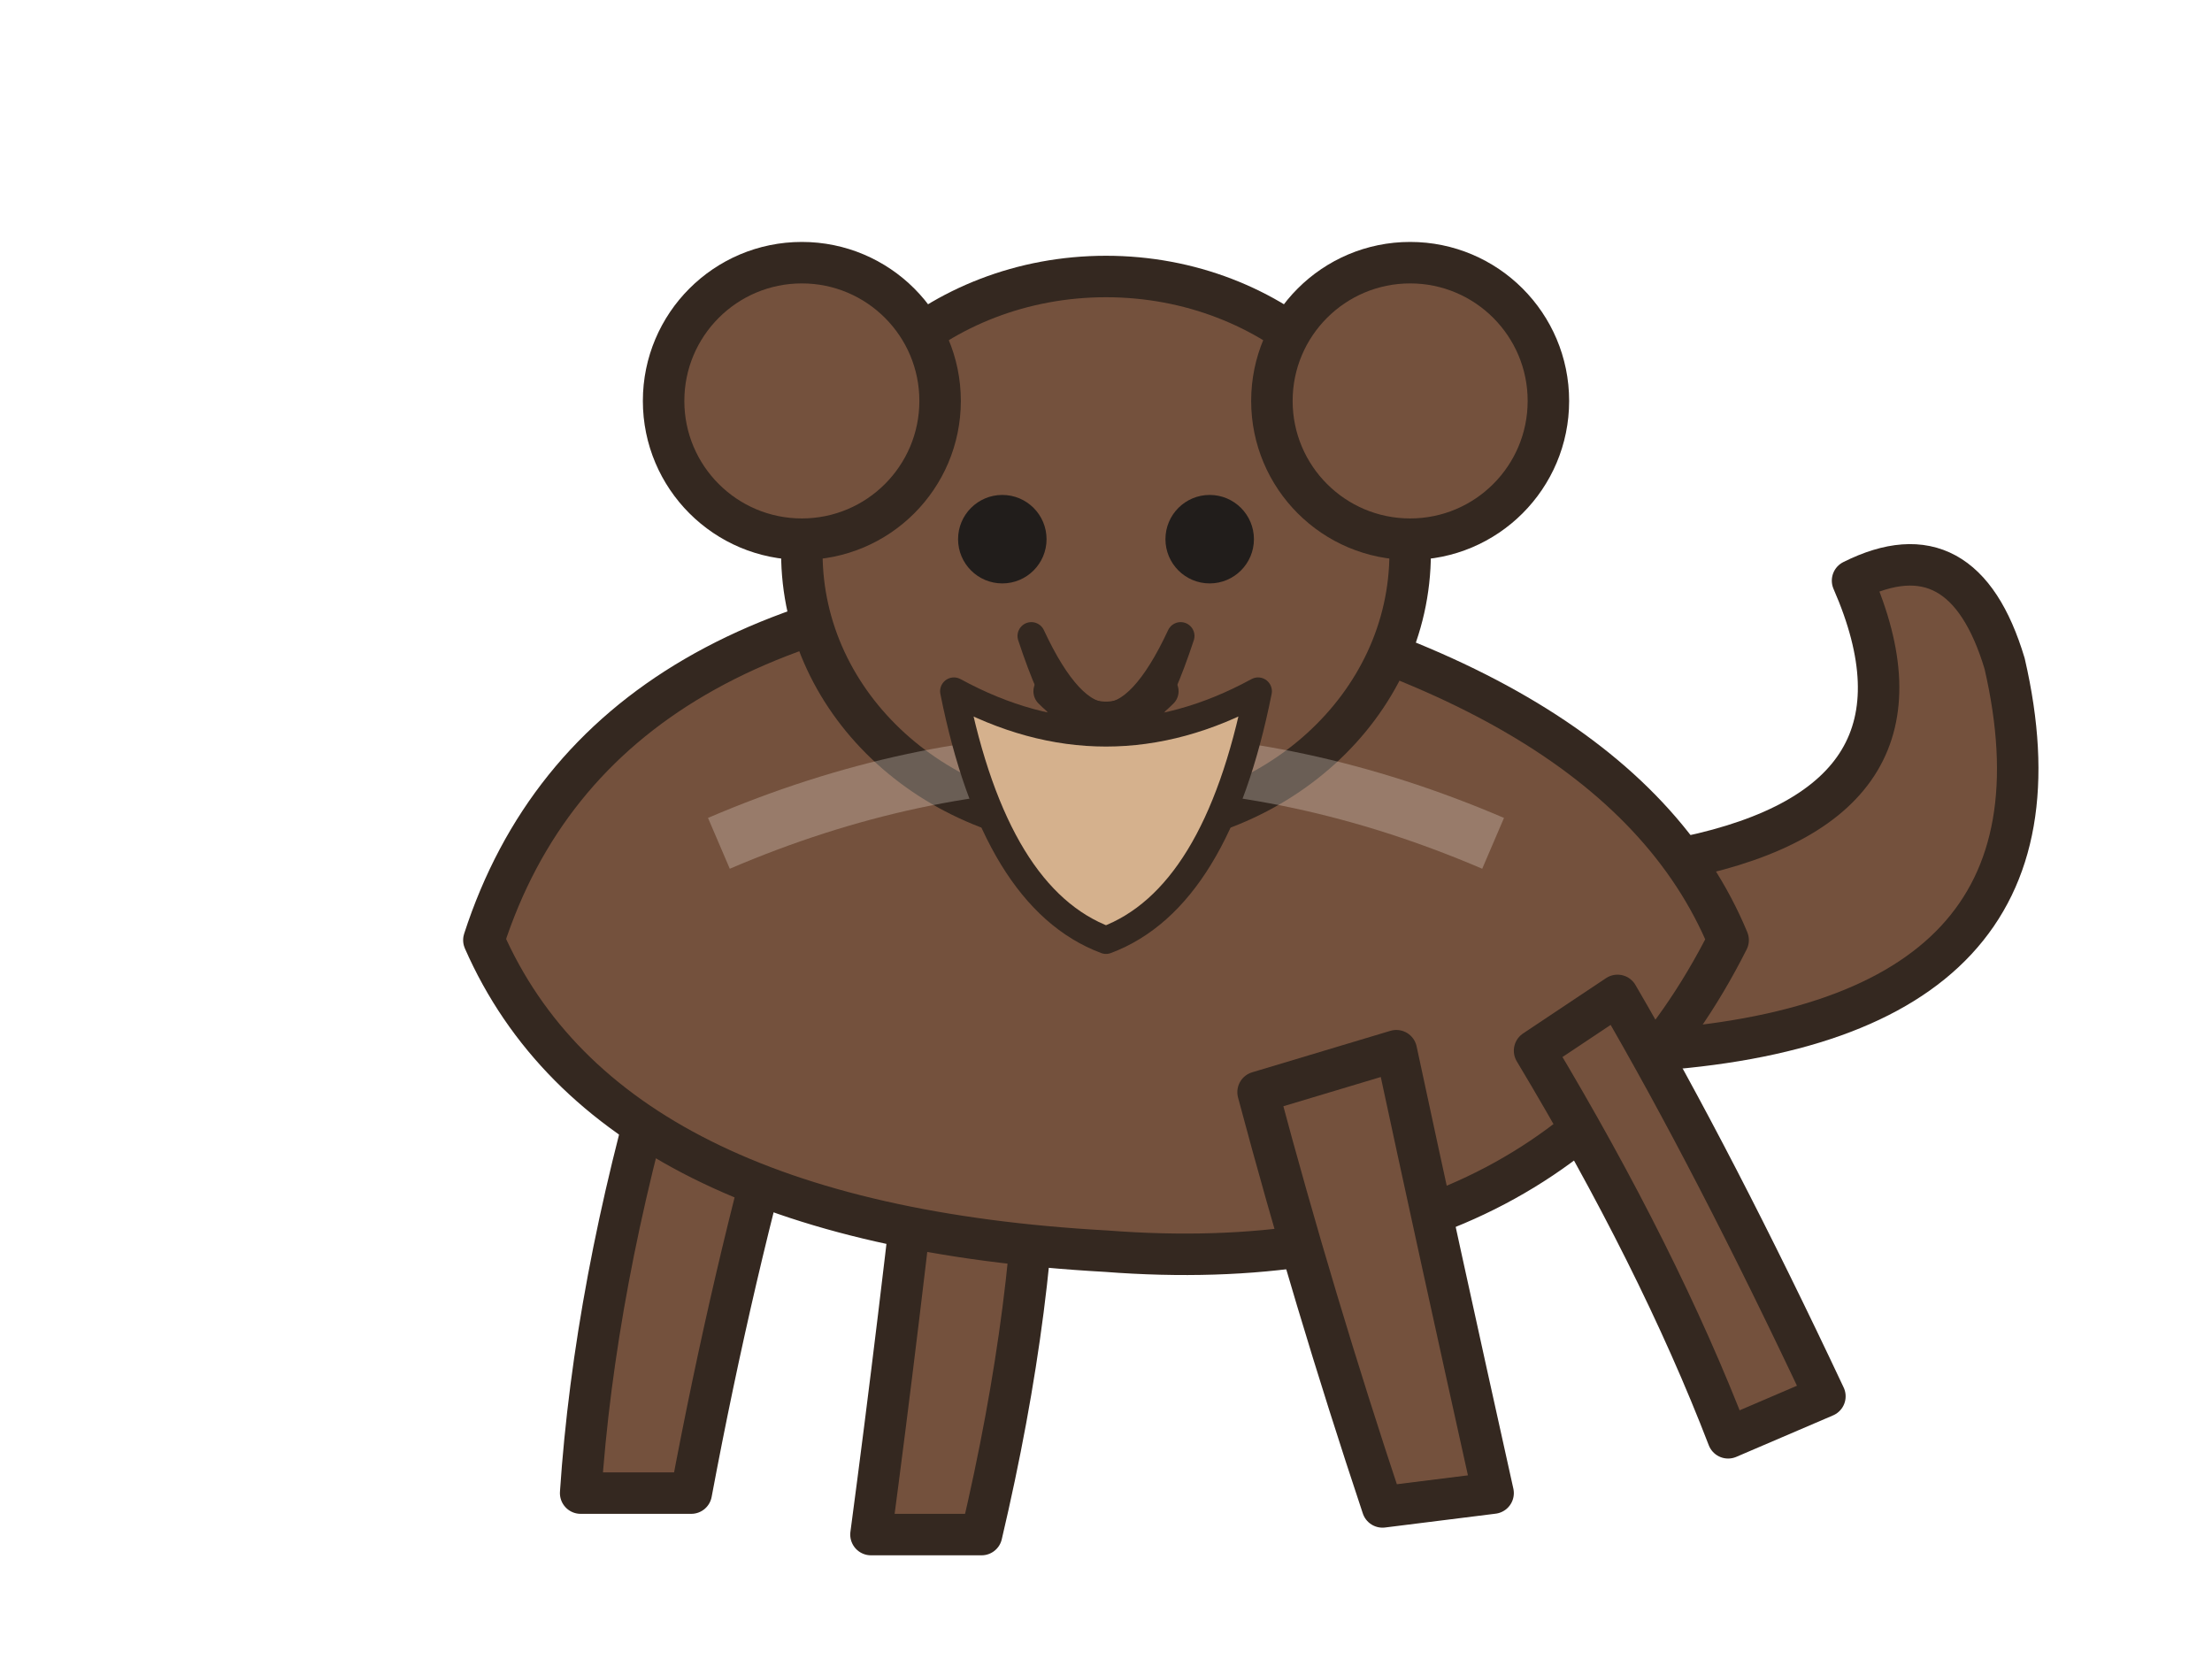
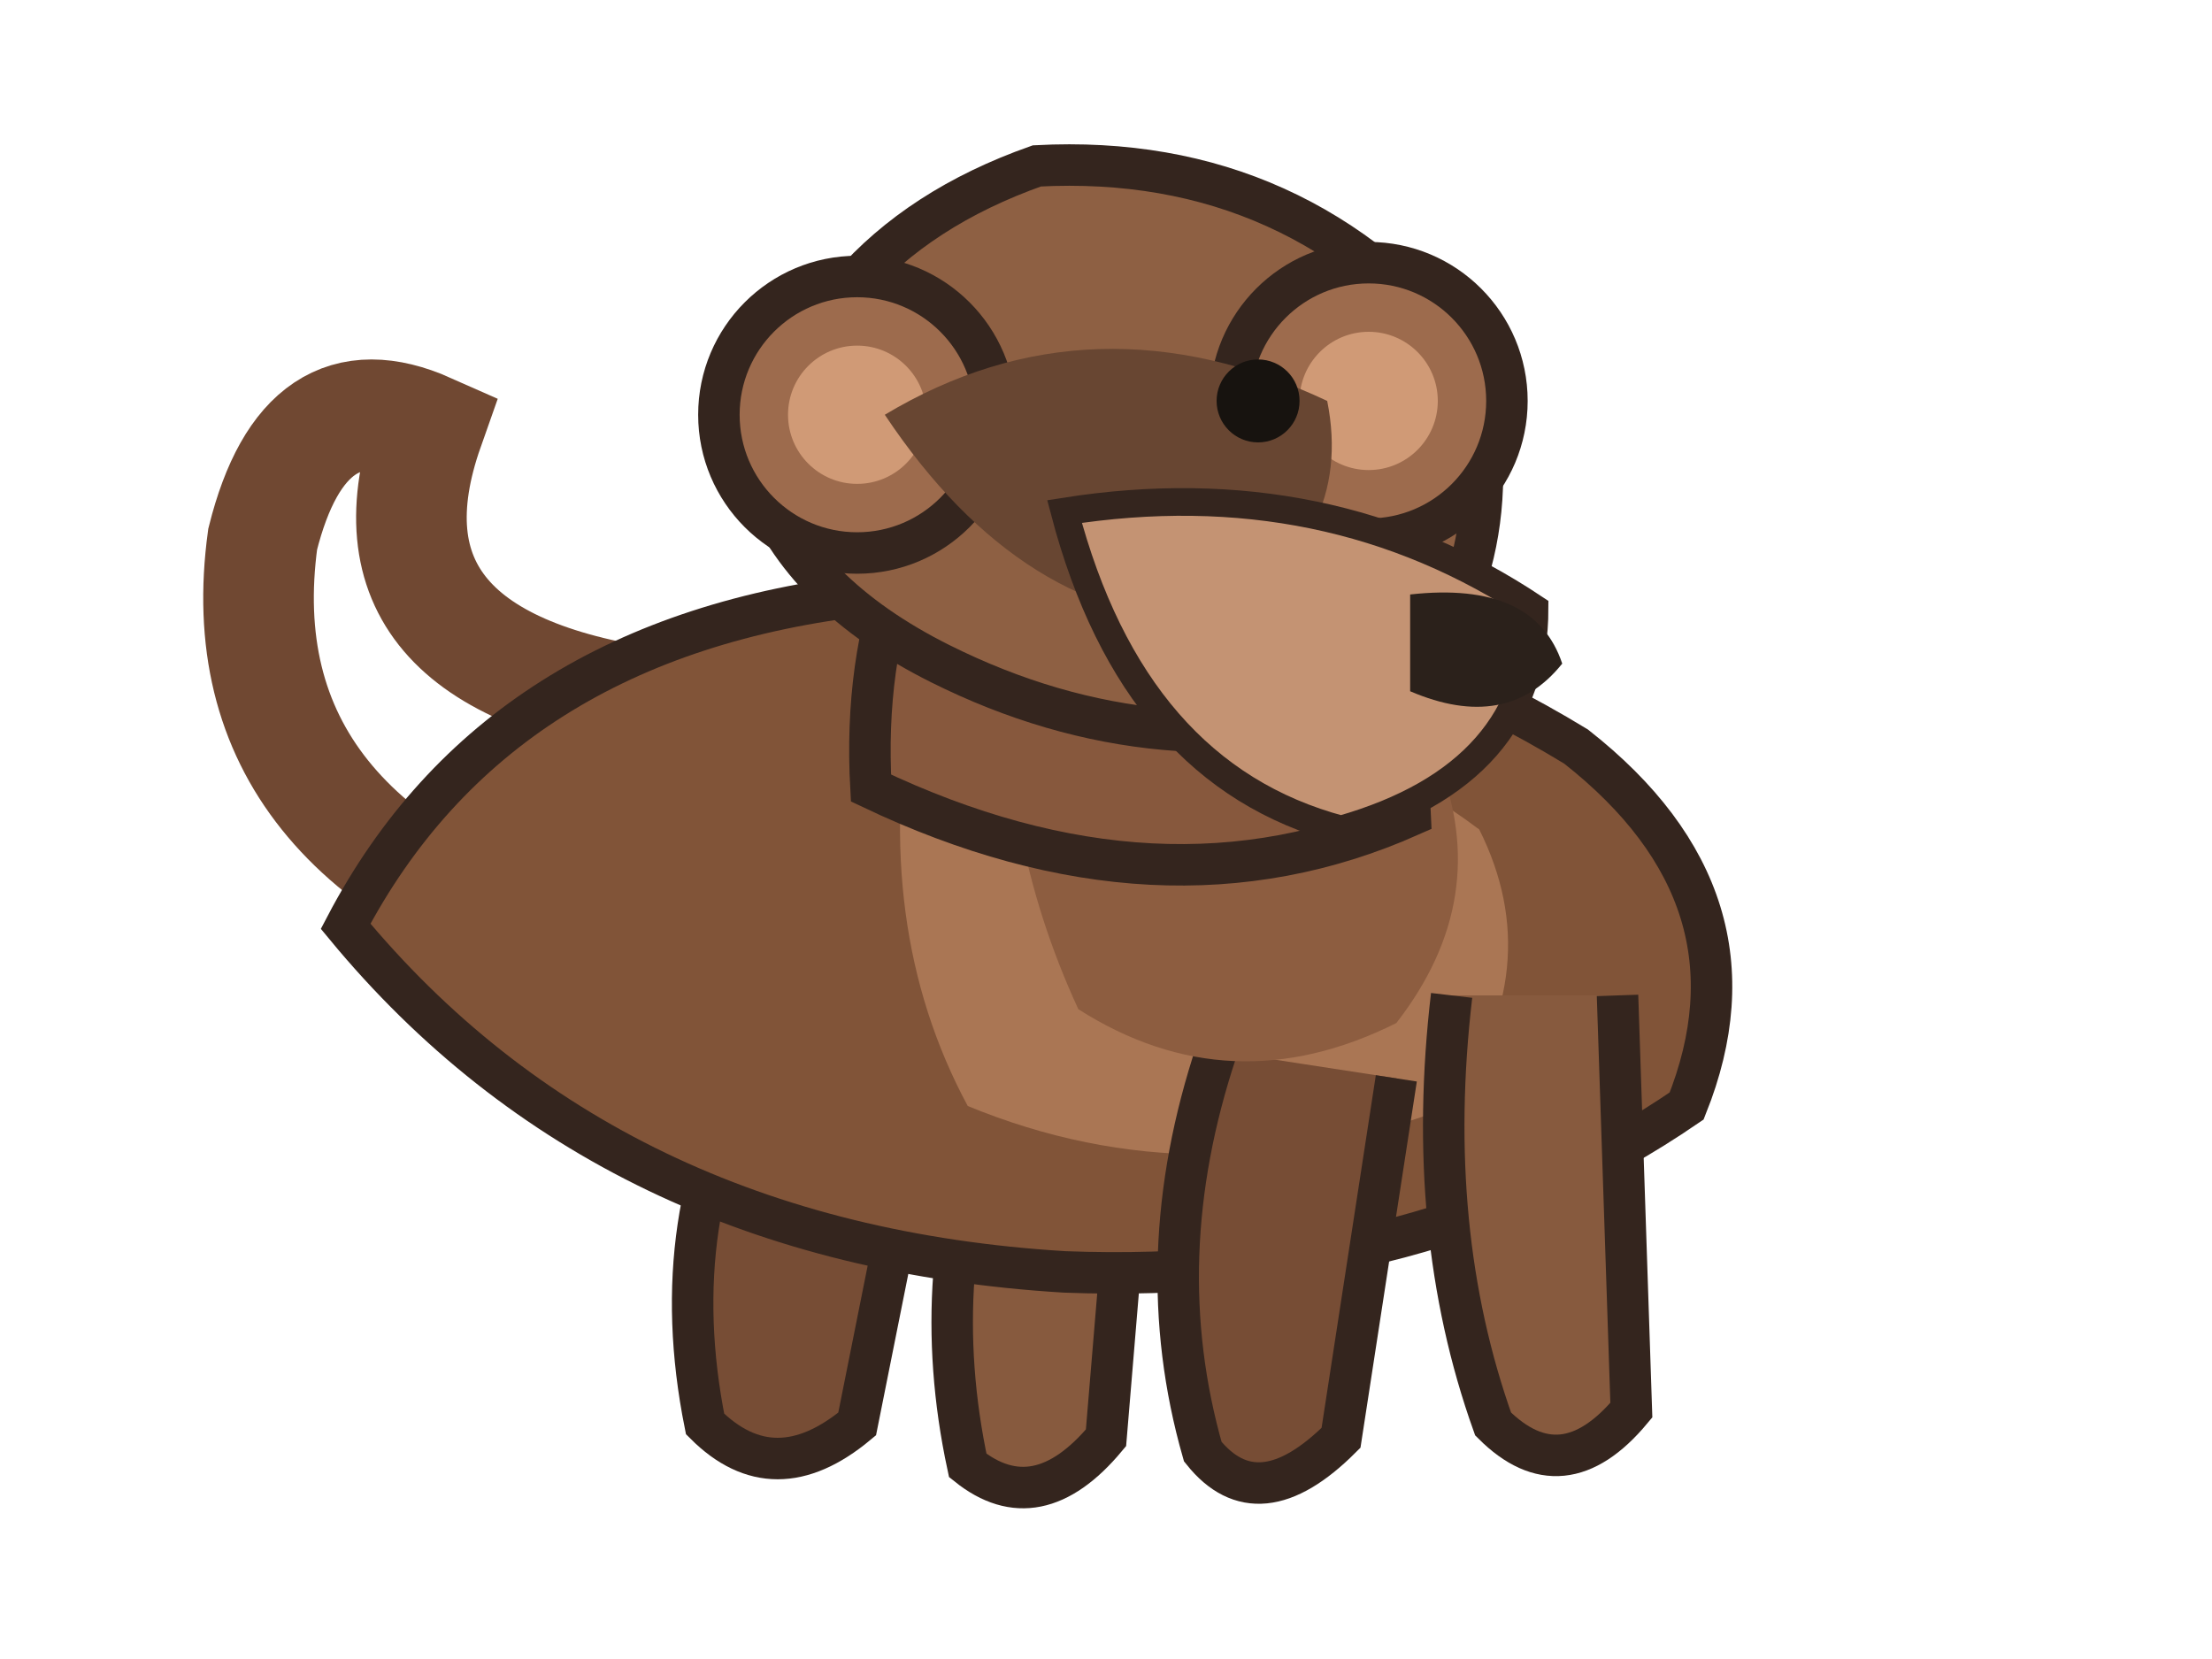
<svg xmlns="http://www.w3.org/2000/svg" viewBox="0 0 160 120" role="img" aria-label="monkey pet master artwork">
  <g id="pet-root">
-     <g id="tail">
-       <path d="M119 76 Q151 74 145 48 Q142 38 134 42 Q141 58 122 62 Q112 65 116 73 Z" fill="#74513d" stroke="#342820" stroke-width="3" stroke-linejoin="round" />
+     <g id="prehensile-tail">
+       <path d="M43 69 Q16 61 19 39 Q22 27 31 31             Q25 48 48 51" fill="none" stroke="#704832" stroke-width="8" stroke-linecap="round" />
    </g>
-     <g id="hind-legs">
-       <path d="M48 76 Q43 93 42 108 L50 108 Q53 92 57 78 Z" fill="#74513d" stroke="#342820" stroke-width="3" stroke-linejoin="round" />
-       <path d="M67 78 Q65 96 63 111 L71 111 Q75 94 75 80 Z" fill="#74513d" stroke="#342820" stroke-width="3" stroke-linejoin="round" />
+     <g id="rear-leg-left">
+       <path d="M55 76 Q48 88 51 103 Q56 108 62 103 L67 78" fill="#774d35" stroke="#34251e" stroke-width="3" />
+     </g>
+     <g id="rear-leg-right">
+       <path d="M72 79 Q67 92 70 106 Q75 110 80 104 L82 80" fill="#875a3e" stroke="#34251e" stroke-width="3" />
    </g>
    <g id="body">
-       <path d="M 35 68 Q 43.1 43.0 80 41.8 Q 116.9 48.5 125 68 Q 112.4 93.0 80 90.5 Q 44.0 88.5 35 68 Z" fill="#74513d" stroke="#342820" stroke-width="3" stroke-linejoin="round" />
+       <path d="M25 67             Q36 46 63 43             Q91 40 114 54             Q128 65 122 80             Q103 93 77 92             Q44 90 25 67Z" fill="#815438" stroke="#34251e" stroke-width="3" />
    </g>
-     <g id="front-legs">
-       <path d="M91 79 Q95 94 100 109 L108 108 Q104 90 101 76 Z" fill="#74513d" stroke="#342820" stroke-width="3" stroke-linejoin="round" />
-       <path d="M111 76 Q120 91 125 104 L132 101 Q124 84 117 72 Z" fill="#74513d" stroke="#342820" stroke-width="3" stroke-linejoin="round" />
+     <g id="belly">
+       <path d="M66 50 Q91 48 107 60 Q112 70 105 80             Q87 87 70 80 Q63 67 66 50Z" fill="#aa7654" />
+     </g>
+     <g id="front-leg-left">
+       <path d="M88 76 Q83 91 87 105 Q91 110 97 104 L101 78" fill="#774d35" stroke="#34251e" stroke-width="3" />
+     </g>
+     <g id="front-leg-right">
+       <path d="M105 72 Q103 89 108 103 Q113 108 118 102 L117 72" fill="#875a3e" stroke="#34251e" stroke-width="3" />
+     </g>
+     <g id="shoulder">
+       <path d="M73 46 Q91 45 104 55 Q108 65 101 74             Q89 80 78 73 Q72 60 73 46Z" fill="#8d5d40" />
    </g>
    <g id="neck">
-       <path d="M 65.7 55 Q 67.9 35.0 80 35.0 Q 92.1 35.0 94.3 55 Z" fill="#74513d" stroke="#342820" stroke-width="3" stroke-linejoin="round" />
+       <path d="M63 57 Q62 39 74 28 Q89 24 101 38             L102 59 Q84 67 63 57Z" fill="#87583d" stroke="#34251e" stroke-width="3" />
    </g>
    <g id="head">
-       <ellipse cx="80" cy="40" rx="22" ry="20" fill="#74513d" stroke="#342820" stroke-width="3" />
-       <circle cx="58" cy="29" r="10" fill="#74513d" stroke="#342820" stroke-width="3" />
-       <circle cx="102" cy="29" r="10" fill="#74513d" stroke="#342820" stroke-width="3" />
-       <path d="M 74.6 46 Q80 57.6 85.4 46 Q80 62.4 74.6 46 Z" fill="#d7b89a" stroke="#342820" stroke-width="2" stroke-linejoin="round" />
+       <path d="M55 35 Q58 18 75 12 Q94 11 106 26             Q110 40 101 51 Q84 56 68 48 Q58 43 55 35Z" fill="#8e6043" stroke="#34251e" stroke-width="3" />
    </g>
-     <g id="face">
-       <circle cx="72.5" cy="39" r="3.2" fill="#211d1b" />
-       <circle cx="87.5" cy="39" r="3.2" fill="#211d1b" />
-       <path d="M76 50 Q80 54 84 50" fill="none" stroke="#342820" stroke-width="2.5" stroke-linecap="round" />
+     <g id="ear-left">
+       <circle cx="62" cy="30" r="10" fill="#9d6b4d" stroke="#34251e" stroke-width="3" />
+       <circle cx="62" cy="30" r="5" fill="#d09a76" />
    </g>
-     <g id="species-surface">
-       <path d="M52 61 Q80 49 108 61" fill="none" stroke="#f4eadf" stroke-width="4" opacity=".28" />
+     <g id="ear-right">
+       <circle cx="99" cy="29" r="10" fill="#9d6b4d" stroke="#34251e" stroke-width="3" />
+       <circle cx="99" cy="29" r="5" fill="#d09a76" />
    </g>
-     <g id="markings">
-       <path d="M69 50 Q80 56 91 50 Q88 65 80 68 Q72 65 69 50 Z" fill="#d5b18d" stroke="#342820" stroke-width="2" stroke-linejoin="round" />
+     <g id="face-mask">
+       <path d="M64 30 Q79 21 96 29 Q98 39 88 45             Q74 45 64 30Z" fill="#684632" />
+     </g>
+     <g id="muzzle">
+       <path d="M77 37 Q96 34 111 44 Q111 56 97 60             Q82 56 77 37Z" fill="#c49373" stroke="#34251e" stroke-width="2" />
+     </g>
+     <g id="nose">
+       <path d="M102 43 Q111 42 113 48 Q109 53 102 50Z" fill="#2b211b" />
+     </g>
+     <g id="eye">
+       <circle cx="91" cy="29" r="3" fill="#17130f" />
    </g>
  </g>
</svg>
